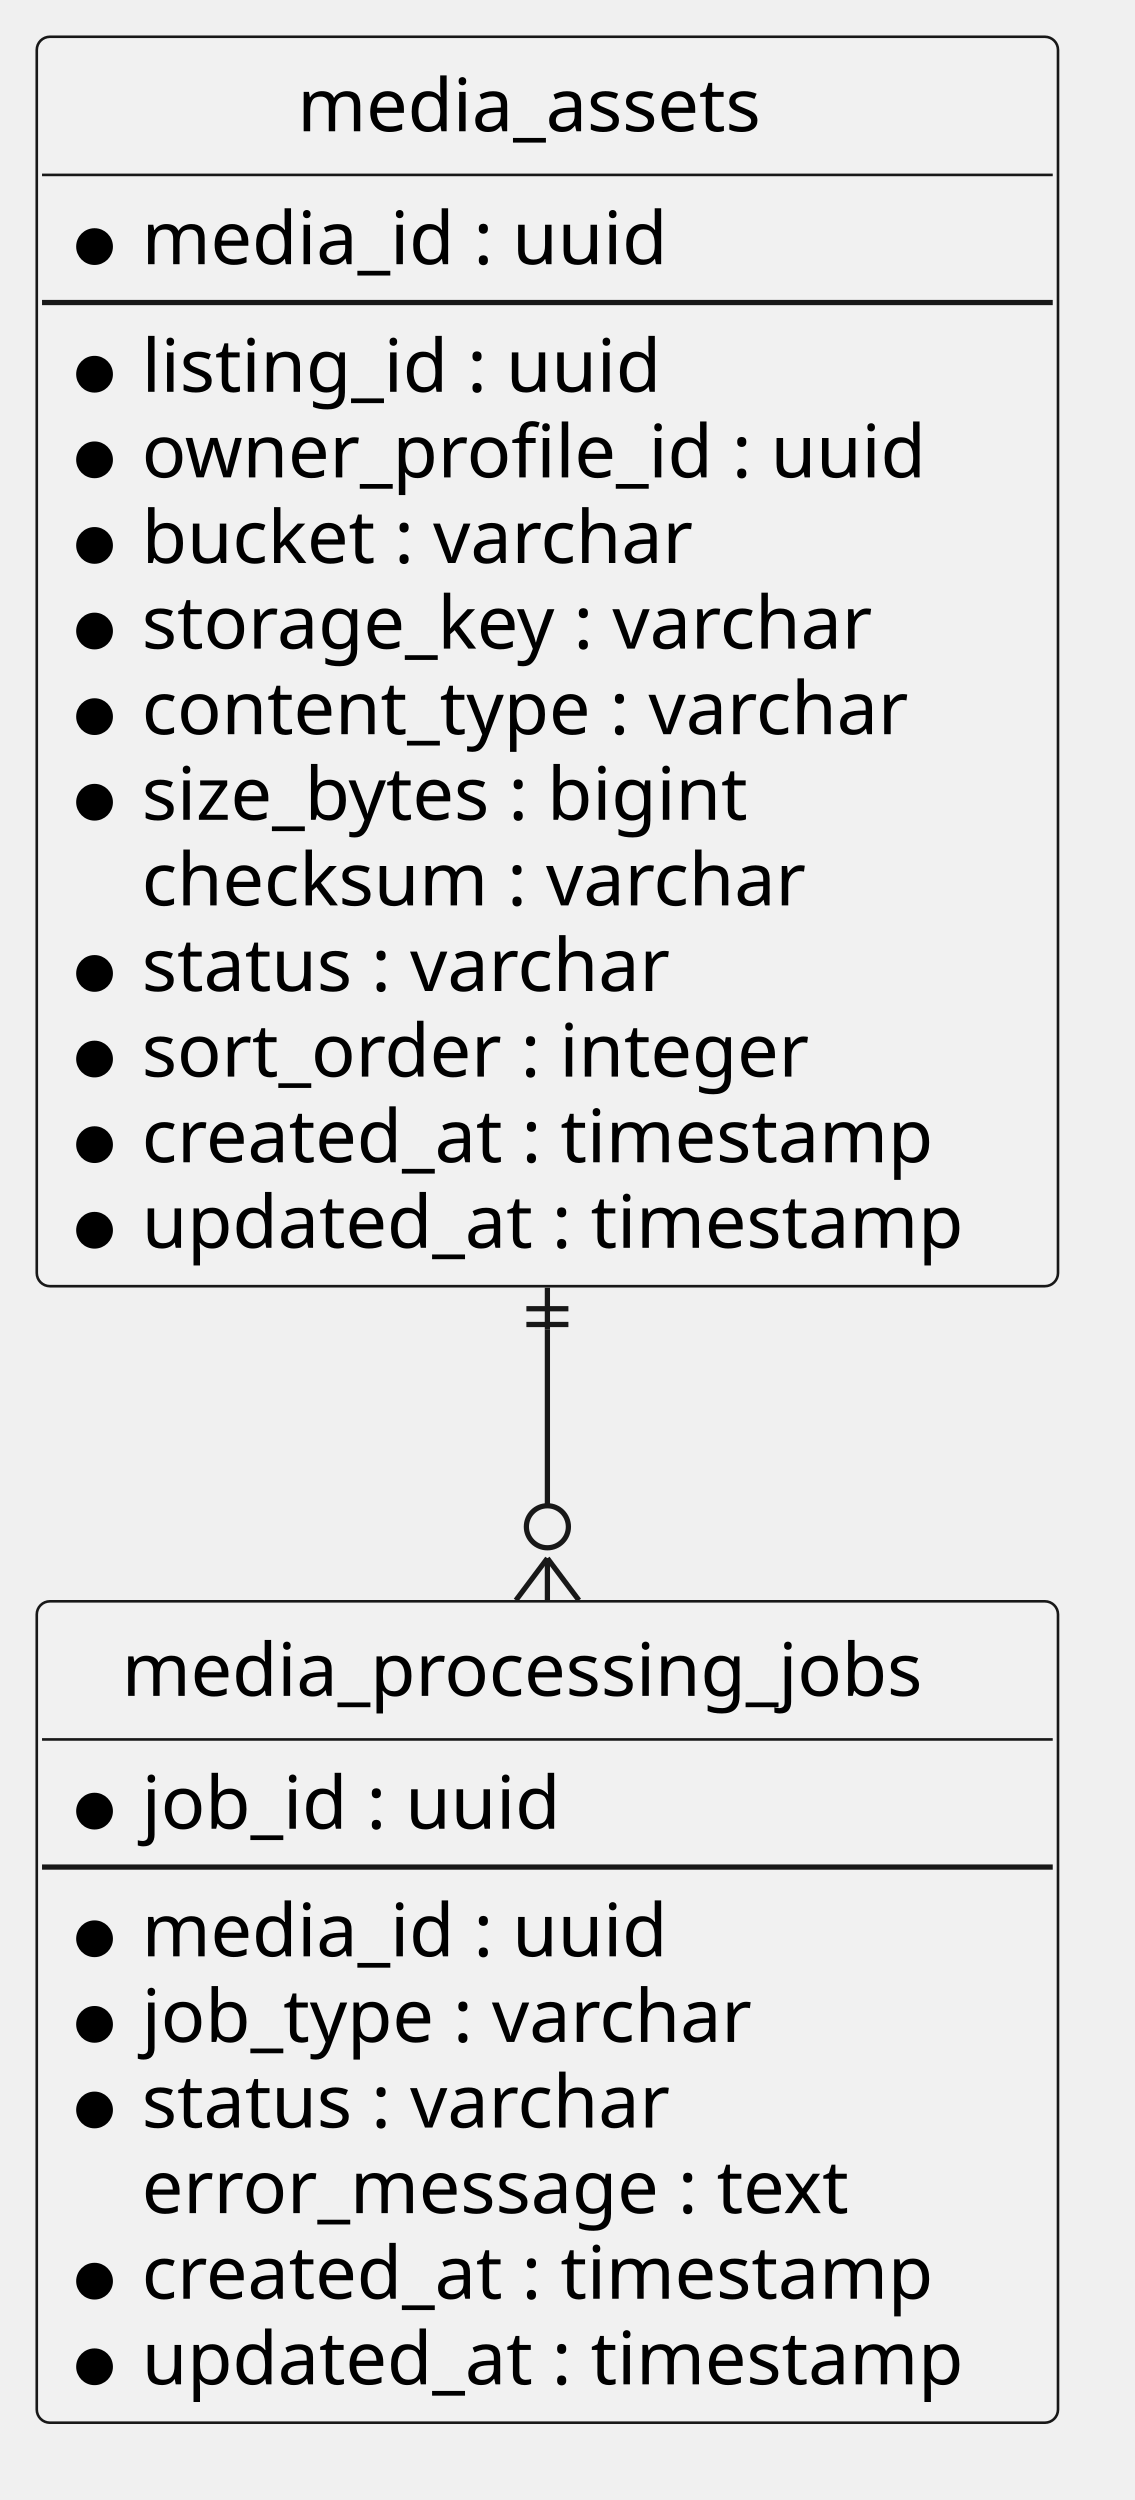
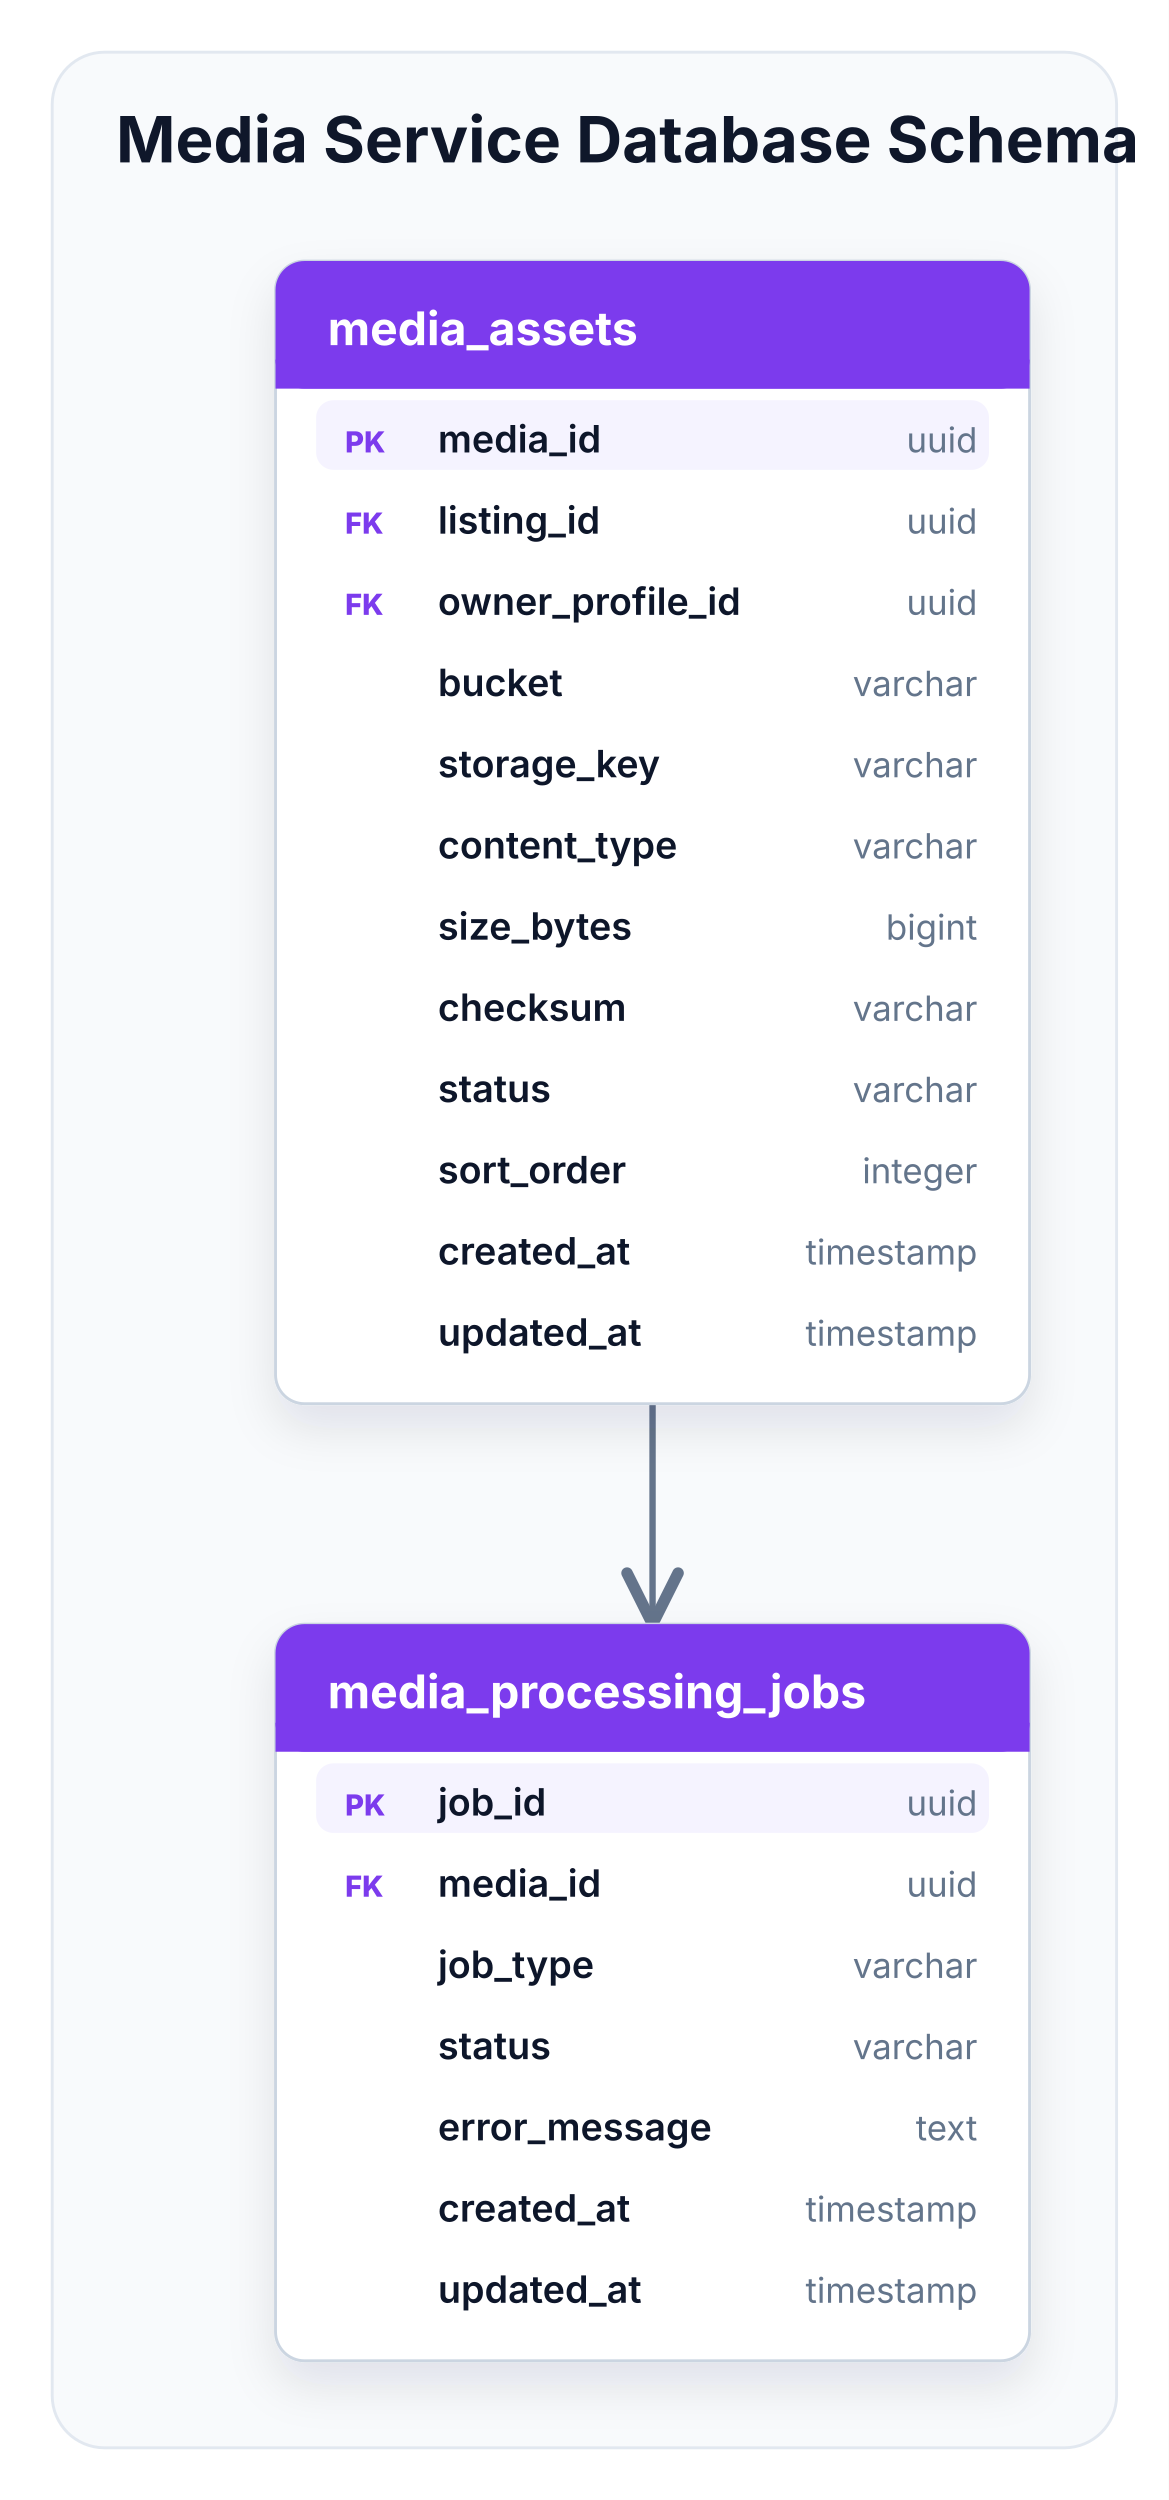
- <svg xmlns="http://www.w3.org/2000/svg" version="1.1" data-diagram-type="CLASS" style="width:585px;height:1289px;background:#FFFFFF;" width="585px" height="1289.167px" viewBox="0 0 585 1289" zoomAndPan="magnify" preserveAspectRatio="none" contentStyleType="text/css">
-   <defs />
-   <g>
-     <g class="entity" data-qualified-name="media_assets" id="ent0001" data-source-line="4">
-       <rect x="18.958" y="18.958" width="526.546" height="644.202" fill="#F1F1F1" style="stroke:#181818;stroke-width:1.354;" rx="6.771" ry="6.771" />
-       <text x="153.355" y="67.695" fill="#000000" font-size="37.917" lengthAdjust="spacing" textLength="257.752" font-family="sans-serif">media_assets</text>
-       <line x1="21.667" y1="90.179" x2="542.796" y2="90.179" style="stroke:#181818;stroke-width:1.354;" />
-       <g data-visibility-modifier="IE_MANDATORY">
-         <ellipse cx="48.75" cy="127.144" rx="8.125" ry="8.125" fill="#000000" style="stroke:#000000;stroke-width:2.708;" />
-       </g>
-       <text x="73.125" y="136.208" fill="#000000" font-size="37.917" lengthAdjust="spacing" textLength="291.207" font-family="sans-serif">media_id : uuid</text>
-       <line x1="21.667" y1="155.983" x2="542.796" y2="155.983" style="stroke:#181818;stroke-width:2.708;" />
-       <g data-visibility-modifier="IE_MANDATORY">
-         <ellipse cx="48.75" cy="192.948" rx="8.125" ry="8.125" fill="#000000" style="stroke:#000000;stroke-width:2.708;" />
-       </g>
-       <text x="73.125" y="202.012" fill="#000000" font-size="37.917" lengthAdjust="spacing" textLength="287.43" font-family="sans-serif">listing_id : uuid</text>
-       <g data-visibility-modifier="IE_MANDATORY">
-         <ellipse cx="48.75" cy="237.085" rx="8.125" ry="8.125" fill="#000000" style="stroke:#000000;stroke-width:2.708;" />
-       </g>
-       <text x="73.125" y="246.149" fill="#000000" font-size="37.917" lengthAdjust="spacing" textLength="429.821" font-family="sans-serif">owner_profile_id : uuid</text>
-       <g data-visibility-modifier="IE_MANDATORY">
-         <ellipse cx="48.75" cy="281.222" rx="8.125" ry="8.125" fill="#000000" style="stroke:#000000;stroke-width:2.708;" />
-       </g>
-       <text x="73.125" y="290.286" fill="#000000" font-size="37.917" lengthAdjust="spacing" textLength="310.943" font-family="sans-serif">bucket : varchar</text>
-       <g data-visibility-modifier="IE_MANDATORY">
-         <ellipse cx="48.75" cy="325.36" rx="8.125" ry="8.125" fill="#000000" style="stroke:#000000;stroke-width:2.708;" />
-       </g>
-       <text x="73.125" y="334.424" fill="#000000" font-size="37.917" lengthAdjust="spacing" textLength="412.566" font-family="sans-serif">storage_key : varchar</text>
-       <g data-visibility-modifier="IE_MANDATORY">
-         <ellipse cx="48.75" cy="369.497" rx="8.125" ry="8.125" fill="#000000" style="stroke:#000000;stroke-width:2.708;" />
-       </g>
-       <text x="73.125" y="378.561" fill="#000000" font-size="37.917" lengthAdjust="spacing" textLength="430.673" font-family="sans-serif">content_type : varchar</text>
-       <g data-visibility-modifier="IE_MANDATORY">
-         <ellipse cx="48.75" cy="413.634" rx="8.125" ry="8.125" fill="#000000" style="stroke:#000000;stroke-width:2.708;" />
-       </g>
-       <text x="73.125" y="422.698" fill="#000000" font-size="37.917" lengthAdjust="spacing" textLength="341.916" font-family="sans-serif">size_bytes : bigint</text>
-       <text x="73.125" y="466.836" fill="#000000" font-size="37.917" lengthAdjust="spacing" textLength="373.575" font-family="sans-serif">checksum : varchar</text>
-       <g data-visibility-modifier="IE_MANDATORY">
-         <ellipse cx="48.75" cy="501.909" rx="8.125" ry="8.125" fill="#000000" style="stroke:#000000;stroke-width:2.708;" />
-       </g>
-       <text x="73.125" y="510.973" fill="#000000" font-size="37.917" lengthAdjust="spacing" textLength="298.353" font-family="sans-serif">status : varchar</text>
-       <g data-visibility-modifier="IE_MANDATORY">
-         <ellipse cx="48.75" cy="546.047" rx="8.125" ry="8.125" fill="#000000" style="stroke:#000000;stroke-width:2.708;" />
-       </g>
-       <text x="73.125" y="555.111" fill="#000000" font-size="37.917" lengthAdjust="spacing" textLength="366.762" font-family="sans-serif">sort_order : integer</text>
-       <g data-visibility-modifier="IE_MANDATORY">
-         <ellipse cx="48.75" cy="590.184" rx="8.125" ry="8.125" fill="#000000" style="stroke:#000000;stroke-width:2.708;" />
-       </g>
-       <text x="73.125" y="599.248" fill="#000000" font-size="37.917" lengthAdjust="spacing" textLength="443.725" font-family="sans-serif">created_at : timestamp</text>
-       <g data-visibility-modifier="IE_MANDATORY">
-         <ellipse cx="48.75" cy="634.321" rx="8.125" ry="8.125" fill="#000000" style="stroke:#000000;stroke-width:2.708;" />
-       </g>
-       <text x="73.125" y="643.385" fill="#000000" font-size="37.917" lengthAdjust="spacing" textLength="456.129" font-family="sans-serif">updated_at : timestamp</text>
-     </g>
-     <g class="entity" data-qualified-name="media_processing_jobs" id="ent0002" data-source-line="20">
-       <rect x="18.958" y="825.635" width="526.546" height="423.516" fill="#F1F1F1" style="stroke:#181818;stroke-width:1.354;" rx="6.771" ry="6.771" />
-       <text x="62.859" y="874.372" fill="#000000" font-size="37.917" lengthAdjust="spacing" textLength="438.745" font-family="sans-serif">media_processing_jobs</text>
-       <line x1="21.667" y1="896.856" x2="542.796" y2="896.856" style="stroke:#181818;stroke-width:1.354;" />
-       <g data-visibility-modifier="IE_MANDATORY">
-         <ellipse cx="48.75" cy="933.821" rx="8.125" ry="8.125" fill="#000000" style="stroke:#000000;stroke-width:2.708;" />
-       </g>
-       <text x="73.125" y="942.885" fill="#000000" font-size="37.917" lengthAdjust="spacing" textLength="230.907" font-family="sans-serif">job_id : uuid</text>
-       <line x1="21.667" y1="962.66" x2="542.796" y2="962.66" style="stroke:#181818;stroke-width:2.708;" />
-       <g data-visibility-modifier="IE_MANDATORY">
-         <ellipse cx="48.75" cy="999.625" rx="8.125" ry="8.125" fill="#000000" style="stroke:#000000;stroke-width:2.708;" />
-       </g>
-       <text x="73.125" y="1008.689" fill="#000000" font-size="37.917" lengthAdjust="spacing" textLength="291.207" font-family="sans-serif">media_id : uuid</text>
-       <g data-visibility-modifier="IE_MANDATORY">
-         <ellipse cx="48.75" cy="1043.762" rx="8.125" ry="8.125" fill="#000000" style="stroke:#000000;stroke-width:2.708;" />
-       </g>
-       <text x="73.125" y="1052.826" fill="#000000" font-size="37.917" lengthAdjust="spacing" textLength="343.305" font-family="sans-serif">job_type : varchar</text>
-       <g data-visibility-modifier="IE_MANDATORY">
-         <ellipse cx="48.75" cy="1087.899" rx="8.125" ry="8.125" fill="#000000" style="stroke:#000000;stroke-width:2.708;" />
-       </g>
-       <text x="73.125" y="1096.963" fill="#000000" font-size="37.917" lengthAdjust="spacing" textLength="298.353" font-family="sans-serif">status : varchar</text>
-       <text x="73.125" y="1141.101" fill="#000000" font-size="37.917" lengthAdjust="spacing" textLength="395.033" font-family="sans-serif">error_message : text</text>
-       <g data-visibility-modifier="IE_MANDATORY">
-         <ellipse cx="48.75" cy="1176.174" rx="8.125" ry="8.125" fill="#000000" style="stroke:#000000;stroke-width:2.708;" />
-       </g>
-       <text x="73.125" y="1185.238" fill="#000000" font-size="37.917" lengthAdjust="spacing" textLength="443.725" font-family="sans-serif">created_at : timestamp</text>
-       <g data-visibility-modifier="IE_MANDATORY">
-         <ellipse cx="48.75" cy="1220.312" rx="8.125" ry="8.125" fill="#000000" style="stroke:#000000;stroke-width:2.708;" />
-       </g>
-       <text x="73.125" y="1229.375" fill="#000000" font-size="37.917" lengthAdjust="spacing" textLength="456.129" font-family="sans-serif">updated_at : timestamp</text>
-     </g>
-     <g class="link" data-entity-1="ent0001" data-entity-2="ent0002" id="lnk3" data-source-line="31" data-link-type="crowfoot">
-       <path d="M282.235,685.615 C282.235,740.323 282.235,725.481 282.235,776.371" style="stroke:#181818;stroke-width:2.708;" fill="none" id="media_assets-media_processing_jobs" codeLine="31" />
-       <line x1="271.402" y1="674.781" x2="293.069" y2="674.781" style="stroke:#181818;stroke-width:2.708;" />
-       <line x1="271.402" y1="682.906" x2="293.069" y2="682.906" style="stroke:#181818;stroke-width:2.708;" />
-       <line x1="282.235" y1="685.615" x2="282.235" y2="663.948" style="stroke:#181818;stroke-width:2.708;" />
-       <line x1="282.235" y1="803.454" x2="298.485" y2="825.121" style="stroke:#181818;stroke-width:2.708;" />
-       <line x1="282.235" y1="803.454" x2="265.985" y2="825.121" style="stroke:#181818;stroke-width:2.708;" />
-       <line x1="282.235" y1="803.454" x2="282.235" y2="825.121" style="stroke:#181818;stroke-width:2.708;" />
-       <ellipse cx="282.235" cy="787.204" rx="10.833" ry="10.833" fill="none" style="stroke:#181818;stroke-width:2.708;" />
-     </g>
+ <svg xmlns="http://www.w3.org/2000/svg" width="403" height="862" viewBox="0 0 403 862" role="img" aria-labelledby="title desc">
+   <defs>
+     <filter id="shadow" x="-8%" y="-8%" width="116%" height="124%">
+       <feDropShadow dx="0" dy="8" stdDeviation="8" flood-color="#0f172a" flood-opacity=".10" />
+     </filter>
+     <marker id="arrow" markerWidth="12" markerHeight="12" refX="10" refY="6" orient="auto">
+       <path d="M2,2 L10,6 L2,10" fill="none" stroke="#64748b" stroke-width="1.8" stroke-linecap="round" stroke-linejoin="round" />
+     </marker>
+   </defs>
+   <rect width="100%" height="100%" fill="#ffffff" />
+   <rect x="18" y="18" width="367" height="826" rx="18" fill="#f8fafc" stroke="#e2e8f0" />
+   <text x="40" y="56" font-family="Inter, Segoe UI, Arial, sans-serif" font-size="22" font-weight="700" fill="#0f172a">Media Service Database Schema</text>
+   <path d="M 225.0 484 C 225.0 522.0, 225.0 522.0, 225.0 560" fill="none" stroke="#64748b" stroke-width="2.2" marker-end="url(#arrow)" />
+   <text x="225.0" y="479.0" text-anchor="middle" font-family="Inter, Segoe UI, Arial, sans-serif" font-size="12" font-weight="700" fill="#475569">1:N</text>
+   <g filter="url(#shadow)">
+     <rect x="95" y="90" width="260" height="394" rx="10" fill="#ffffff" stroke="#cbd5e1" />
+     <rect x="95" y="90" width="260" height="44" rx="10" fill="#7c3aed" />
+     <path d="M 95 124 H 355 V 134 H 95 Z" fill="#7c3aed" />
+     <text x="113" y="119" font-family="Inter, Segoe UI, Arial, sans-serif" font-size="16" font-weight="700" fill="#ffffff">media_assets</text>
+     <rect x="109" y="138" width="232" height="24" rx="6" fill="#f5f3ff" />
+     <text x="119" y="156" font-family="Inter, Segoe UI, Arial, sans-serif" font-size="10" font-weight="800" fill="#7c3aed">PK</text>
+     <text x="151" y="156" font-family="Inter, Segoe UI, Arial, sans-serif" font-size="13" font-weight="600" fill="#0f172a">media_id</text>
+     <text x="337" y="156" text-anchor="end" font-family="Inter, Segoe UI, Arial, sans-serif" font-size="12" fill="#64748b">uuid</text>
+     <rect x="109" y="166" width="232" height="24" rx="6" fill="#ffffff" />
+     <text x="119" y="184" font-family="Inter, Segoe UI, Arial, sans-serif" font-size="10" font-weight="800" fill="#7c3aed">FK</text>
+     <text x="151" y="184" font-family="Inter, Segoe UI, Arial, sans-serif" font-size="13" font-weight="600" fill="#0f172a">listing_id</text>
+     <text x="337" y="184" text-anchor="end" font-family="Inter, Segoe UI, Arial, sans-serif" font-size="12" fill="#64748b">uuid</text>
+     <rect x="109" y="194" width="232" height="24" rx="6" fill="#ffffff" />
+     <text x="119" y="212" font-family="Inter, Segoe UI, Arial, sans-serif" font-size="10" font-weight="800" fill="#7c3aed">FK</text>
+     <text x="151" y="212" font-family="Inter, Segoe UI, Arial, sans-serif" font-size="13" font-weight="600" fill="#0f172a">owner_profile_id</text>
+     <text x="337" y="212" text-anchor="end" font-family="Inter, Segoe UI, Arial, sans-serif" font-size="12" fill="#64748b">uuid</text>
+     <rect x="109" y="222" width="232" height="24" rx="6" fill="#ffffff" />
+     <text x="151" y="240" font-family="Inter, Segoe UI, Arial, sans-serif" font-size="13" font-weight="600" fill="#0f172a">bucket</text>
+     <text x="337" y="240" text-anchor="end" font-family="Inter, Segoe UI, Arial, sans-serif" font-size="12" fill="#64748b">varchar</text>
+     <rect x="109" y="250" width="232" height="24" rx="6" fill="#ffffff" />
+     <text x="151" y="268" font-family="Inter, Segoe UI, Arial, sans-serif" font-size="13" font-weight="600" fill="#0f172a">storage_key</text>
+     <text x="337" y="268" text-anchor="end" font-family="Inter, Segoe UI, Arial, sans-serif" font-size="12" fill="#64748b">varchar</text>
+     <rect x="109" y="278" width="232" height="24" rx="6" fill="#ffffff" />
+     <text x="151" y="296" font-family="Inter, Segoe UI, Arial, sans-serif" font-size="13" font-weight="600" fill="#0f172a">content_type</text>
+     <text x="337" y="296" text-anchor="end" font-family="Inter, Segoe UI, Arial, sans-serif" font-size="12" fill="#64748b">varchar</text>
+     <rect x="109" y="306" width="232" height="24" rx="6" fill="#ffffff" />
+     <text x="151" y="324" font-family="Inter, Segoe UI, Arial, sans-serif" font-size="13" font-weight="600" fill="#0f172a">size_bytes</text>
+     <text x="337" y="324" text-anchor="end" font-family="Inter, Segoe UI, Arial, sans-serif" font-size="12" fill="#64748b">bigint</text>
+     <rect x="109" y="334" width="232" height="24" rx="6" fill="#ffffff" />
+     <text x="151" y="352" font-family="Inter, Segoe UI, Arial, sans-serif" font-size="13" font-weight="600" fill="#0f172a">checksum</text>
+     <text x="337" y="352" text-anchor="end" font-family="Inter, Segoe UI, Arial, sans-serif" font-size="12" fill="#64748b">varchar</text>
+     <rect x="109" y="362" width="232" height="24" rx="6" fill="#ffffff" />
+     <text x="151" y="380" font-family="Inter, Segoe UI, Arial, sans-serif" font-size="13" font-weight="600" fill="#0f172a">status</text>
+     <text x="337" y="380" text-anchor="end" font-family="Inter, Segoe UI, Arial, sans-serif" font-size="12" fill="#64748b">varchar</text>
+     <rect x="109" y="390" width="232" height="24" rx="6" fill="#ffffff" />
+     <text x="151" y="408" font-family="Inter, Segoe UI, Arial, sans-serif" font-size="13" font-weight="600" fill="#0f172a">sort_order</text>
+     <text x="337" y="408" text-anchor="end" font-family="Inter, Segoe UI, Arial, sans-serif" font-size="12" fill="#64748b">integer</text>
+     <rect x="109" y="418" width="232" height="24" rx="6" fill="#ffffff" />
+     <text x="151" y="436" font-family="Inter, Segoe UI, Arial, sans-serif" font-size="13" font-weight="600" fill="#0f172a">created_at</text>
+     <text x="337" y="436" text-anchor="end" font-family="Inter, Segoe UI, Arial, sans-serif" font-size="12" fill="#64748b">timestamp</text>
+     <rect x="109" y="446" width="232" height="24" rx="6" fill="#ffffff" />
+     <text x="151" y="464" font-family="Inter, Segoe UI, Arial, sans-serif" font-size="13" font-weight="600" fill="#0f172a">updated_at</text>
+     <text x="337" y="464" text-anchor="end" font-family="Inter, Segoe UI, Arial, sans-serif" font-size="12" fill="#64748b">timestamp</text>
+   </g>
+   <g filter="url(#shadow)">
+     <rect x="95" y="560" width="260" height="254" rx="10" fill="#ffffff" stroke="#cbd5e1" />
+     <rect x="95" y="560" width="260" height="44" rx="10" fill="#7c3aed" />
+     <path d="M 95 594 H 355 V 604 H 95 Z" fill="#7c3aed" />
+     <text x="113" y="589" font-family="Inter, Segoe UI, Arial, sans-serif" font-size="16" font-weight="700" fill="#ffffff">media_processing_jobs</text>
+     <rect x="109" y="608" width="232" height="24" rx="6" fill="#f5f3ff" />
+     <text x="119" y="626" font-family="Inter, Segoe UI, Arial, sans-serif" font-size="10" font-weight="800" fill="#7c3aed">PK</text>
+     <text x="151" y="626" font-family="Inter, Segoe UI, Arial, sans-serif" font-size="13" font-weight="600" fill="#0f172a">job_id</text>
+     <text x="337" y="626" text-anchor="end" font-family="Inter, Segoe UI, Arial, sans-serif" font-size="12" fill="#64748b">uuid</text>
+     <rect x="109" y="636" width="232" height="24" rx="6" fill="#ffffff" />
+     <text x="119" y="654" font-family="Inter, Segoe UI, Arial, sans-serif" font-size="10" font-weight="800" fill="#7c3aed">FK</text>
+     <text x="151" y="654" font-family="Inter, Segoe UI, Arial, sans-serif" font-size="13" font-weight="600" fill="#0f172a">media_id</text>
+     <text x="337" y="654" text-anchor="end" font-family="Inter, Segoe UI, Arial, sans-serif" font-size="12" fill="#64748b">uuid</text>
+     <rect x="109" y="664" width="232" height="24" rx="6" fill="#ffffff" />
+     <text x="151" y="682" font-family="Inter, Segoe UI, Arial, sans-serif" font-size="13" font-weight="600" fill="#0f172a">job_type</text>
+     <text x="337" y="682" text-anchor="end" font-family="Inter, Segoe UI, Arial, sans-serif" font-size="12" fill="#64748b">varchar</text>
+     <rect x="109" y="692" width="232" height="24" rx="6" fill="#ffffff" />
+     <text x="151" y="710" font-family="Inter, Segoe UI, Arial, sans-serif" font-size="13" font-weight="600" fill="#0f172a">status</text>
+     <text x="337" y="710" text-anchor="end" font-family="Inter, Segoe UI, Arial, sans-serif" font-size="12" fill="#64748b">varchar</text>
+     <rect x="109" y="720" width="232" height="24" rx="6" fill="#ffffff" />
+     <text x="151" y="738" font-family="Inter, Segoe UI, Arial, sans-serif" font-size="13" font-weight="600" fill="#0f172a">error_message</text>
+     <text x="337" y="738" text-anchor="end" font-family="Inter, Segoe UI, Arial, sans-serif" font-size="12" fill="#64748b">text</text>
+     <rect x="109" y="748" width="232" height="24" rx="6" fill="#ffffff" />
+     <text x="151" y="766" font-family="Inter, Segoe UI, Arial, sans-serif" font-size="13" font-weight="600" fill="#0f172a">created_at</text>
+     <text x="337" y="766" text-anchor="end" font-family="Inter, Segoe UI, Arial, sans-serif" font-size="12" fill="#64748b">timestamp</text>
+     <rect x="109" y="776" width="232" height="24" rx="6" fill="#ffffff" />
+     <text x="151" y="794" font-family="Inter, Segoe UI, Arial, sans-serif" font-size="13" font-weight="600" fill="#0f172a">updated_at</text>
+     <text x="337" y="794" text-anchor="end" font-family="Inter, Segoe UI, Arial, sans-serif" font-size="12" fill="#64748b">timestamp</text>
  </g>
</svg>
